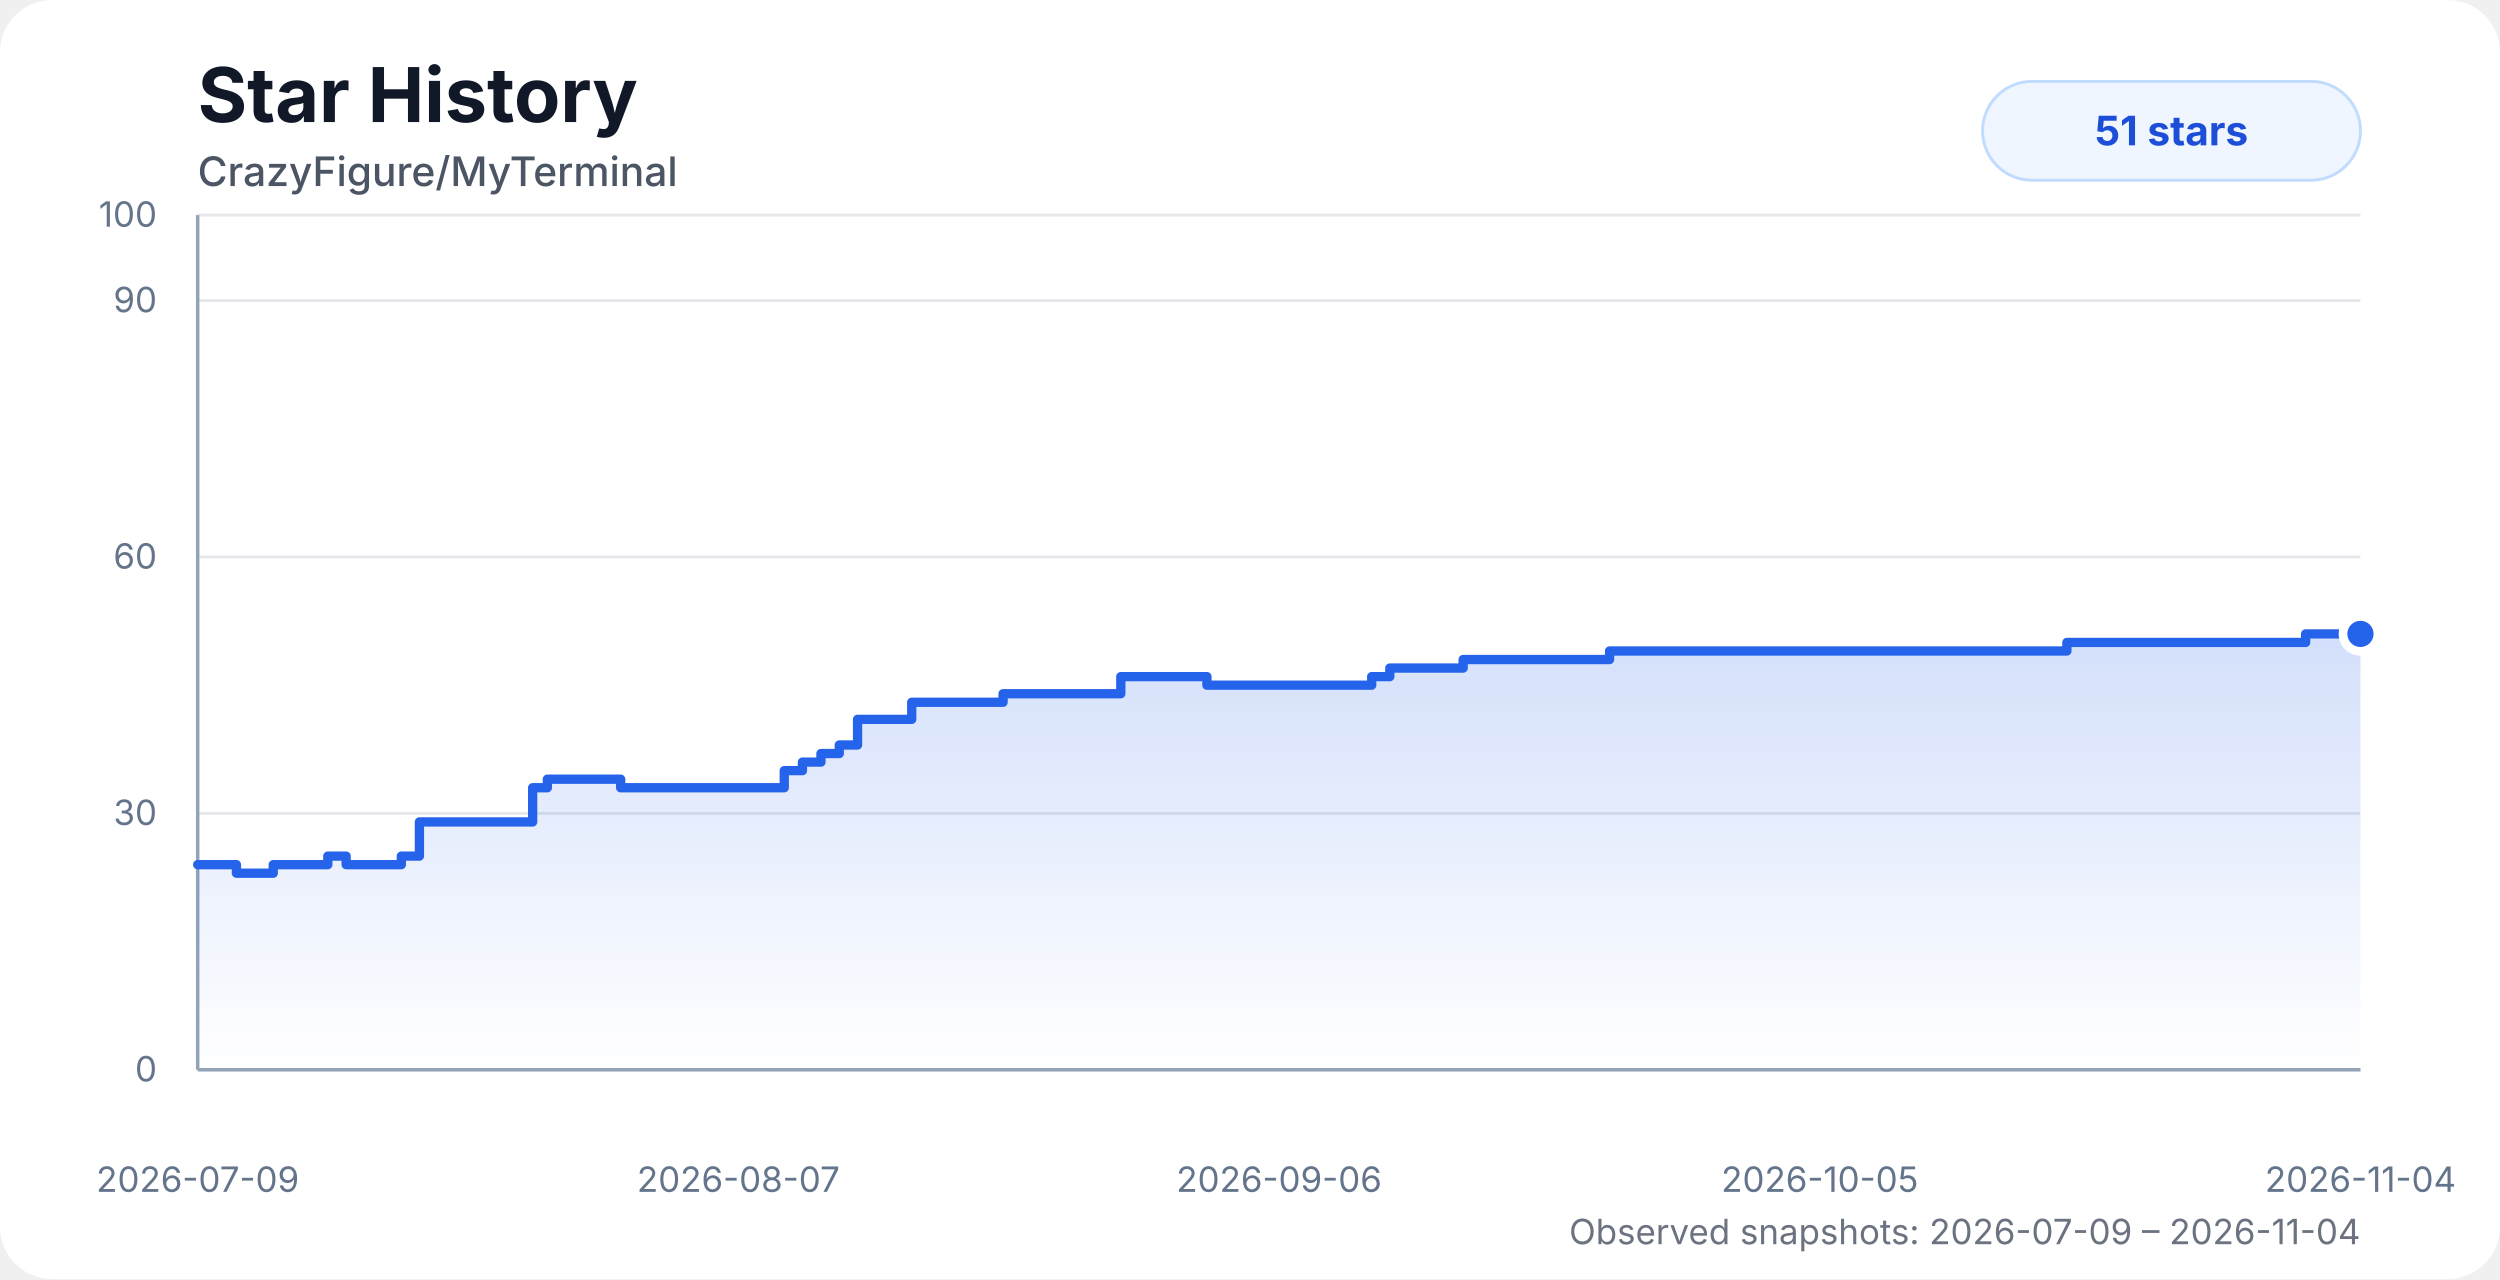
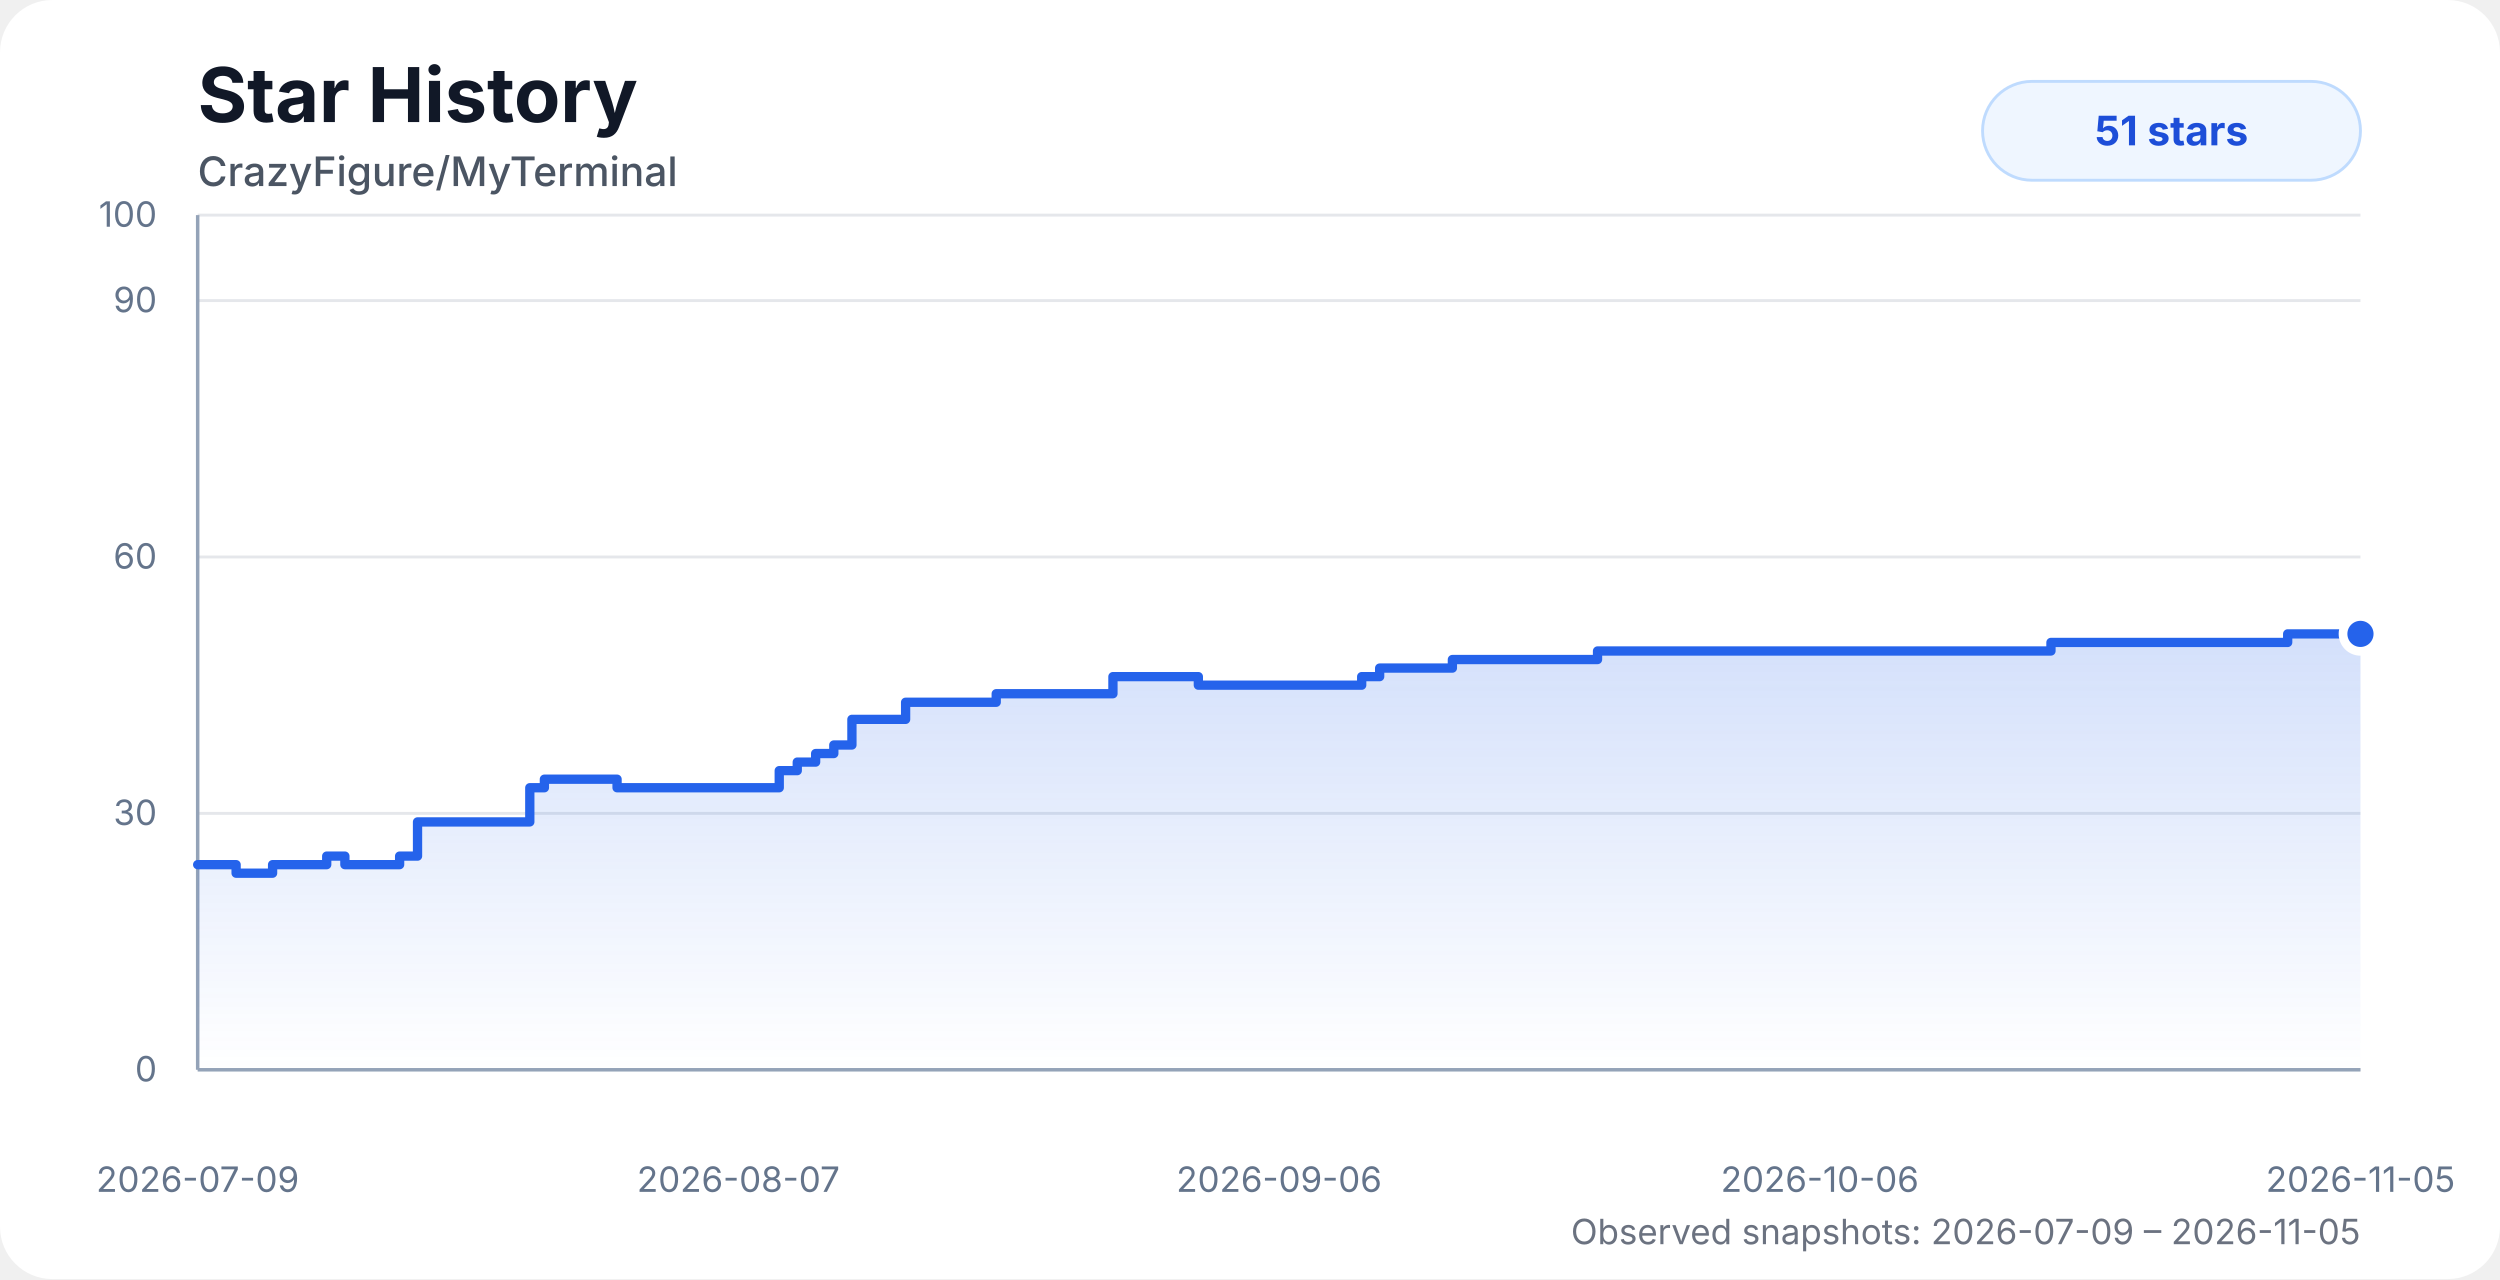
<svg xmlns="http://www.w3.org/2000/svg" width="860" height="440" viewBox="0 0 860 440" role="img" aria-labelledby="title desc">
  <style>
    .chart-bg { fill: #ffffff; }
    .title { fill: #111827; font: 700 26px system-ui, -apple-system, BlinkMacSystemFont, "Segoe UI", sans-serif; }
    .subtitle { fill: #4b5563; font: 500 14px system-ui, -apple-system, BlinkMacSystemFont, "Segoe UI", sans-serif; }
    .axis-label { fill: #64748b; font: 12px system-ui, -apple-system, BlinkMacSystemFont, "Segoe UI", sans-serif; }
    .grid { stroke: #e5e7eb; stroke-width: 1; }
    .axis { stroke: #94a3b8; stroke-width: 1.2; }
    .area { fill: url(#starGradient); opacity: 0.28; }
    .line { fill: none; stroke: #2563eb; stroke-width: 3.2; stroke-linecap: round; stroke-linejoin: round; }
    .dot { fill: #2563eb; stroke: #ffffff; stroke-width: 3; }
    .badge { fill: #eff6ff; stroke: #bfdbfe; }
    .badge-text { fill: #1d4ed8; font: 700 14px system-ui, -apple-system, BlinkMacSystemFont, "Segoe UI", sans-serif; }
    .status { fill: #6b7280; font: 12px system-ui, -apple-system, BlinkMacSystemFont, "Segoe UI", sans-serif; }
    @media (prefers-color-scheme: dark) {
      .chart-bg { fill: #0d1117; }
      .title { fill: #f8fafc; }
      .subtitle { fill: #cbd5e1; }
      .axis-label { fill: #94a3b8; }
      .grid { stroke: #1f2937; }
      .axis { stroke: #475569; }
      .dot { stroke: #0d1117; }
      .badge { fill: #172554; stroke: #1d4ed8; }
      .badge-text { fill: #bfdbfe; }
      .status { fill: #94a3b8; }
    }
  </style>
  <defs>
    <linearGradient id="starGradient" x1="0" x2="0" y1="0" y2="1">
      <stop offset="0%" stop-color="#2563eb" stop-opacity="0.72" />
      <stop offset="100%" stop-color="#2563eb" stop-opacity="0" />
    </linearGradient>
  </defs>
  <rect class="chart-bg" width="860" height="440" rx="18" />
  <text class="title" x="68" y="42">Star History</text>
  <text class="subtitle" x="68" y="64">CrazyFigure/MyTerminal</text>
  <g>
    <line class="grid" x1="68" y1="368" x2="812" y2="368" />
    <line class="grid" x1="68" y1="279.8" x2="812" y2="279.8" />
    <line class="grid" x1="68" y1="191.6" x2="812" y2="191.6" />
    <line class="grid" x1="68" y1="103.4" x2="812" y2="103.4" />
    <line class="grid" x1="68" y1="74" x2="812" y2="74" />
    <line class="axis" x1="68" y1="74" x2="68" y2="368" />
    <line class="axis" x1="68" y1="368" x2="812" y2="368" />
    <text class="axis-label" x="54" y="372" text-anchor="end">0</text>
    <text class="axis-label" x="54" y="283.8" text-anchor="end">30</text>
    <text class="axis-label" x="54" y="195.6" text-anchor="end">60</text>
    <text class="axis-label" x="54" y="107.4" text-anchor="end">90</text>
    <text class="axis-label" x="54" y="78" text-anchor="end">100</text>
    <text class="axis-label" x="68" y="410" text-anchor="middle">2026-07-09</text>
    <text class="axis-label" x="254" y="410" text-anchor="middle">2026-08-07</text>
    <text class="axis-label" x="440" y="410" text-anchor="middle">2026-09-06</text>
-     <text class="axis-label" x="626" y="410" text-anchor="middle">2026-10-05</text>
-     <text class="axis-label" x="812" y="410" text-anchor="middle">2026-11-04</text>
+     <text class="axis-label" x="626" y="410" text-anchor="middle">2026-10-06</text>
+     <text class="axis-label" x="812" y="410" text-anchor="middle">2026-11-05</text>
  </g>
-   <path class="area" d="M 68 297.44 H 75.22 V 297.44 H 81.33 V 300.38 H 94 V 297.44 H 112.77 V 294.5 H 119.07 V 297.44 H 138.06 V 294.5 H 144.28 V 282.74 H 150.57 V 282.74 H 183.23 V 270.98 H 188.29 V 268.04 H 213.51 V 270.98 H 232.35 V 270.98 H 238.64 V 270.98 H 244.93 V 270.98 H 251.1 V 270.98 H 257.11 V 270.98 H 263.44 V 270.98 H 269.78 V 265.1 H 276.04 V 262.16 H 282.41 V 259.22 H 288.71 V 256.28 H 295 V 247.46 H 301.01 V 247.46 H 307.34 V 247.46 H 313.63 V 241.58 H 319.9 V 241.58 H 326.2 V 241.58 H 332.49 V 241.58 H 338.81 V 241.58 H 345.06 V 238.64 H 351.39 V 238.64 H 357.69 V 238.64 H 363.95 V 238.64 H 370.28 V 238.64 H 378.81 V 238.64 H 385.56 V 232.76 H 390.53 V 232.76 H 396.54 V 232.76 H 402.9 V 232.76 H 408.98 V 232.76 H 415.18 V 235.7 H 421.47 V 235.7 H 427.79 V 235.7 H 434.04 V 235.7 H 440.38 V 235.7 H 446.71 V 235.7 H 452.96 V 235.7 H 459.27 V 235.7 H 465.56 V 235.7 H 471.86 V 232.76 H 478.1 V 229.82 H 484.49 V 229.82 H 490.82 V 229.82 H 497.05 V 229.82 H 503.33 V 226.88 H 509.63 V 226.88 H 515.88 V 226.88 H 522.17 V 226.88 H 528.57 V 226.88 H 534.89 V 226.88 H 541.13 V 226.88 H 547.36 V 226.88 H 553.69 V 223.94 H 559.97 V 223.94 H 566.26 V 223.94 H 572.67 V 223.94 H 579.07 V 223.94 H 585.35 V 223.94 H 591.6 V 223.94 H 598 V 223.94 H 604.24 V 223.94 H 610.42 V 223.94 H 616.81 V 223.94 H 623.15 V 223.94 H 629.56 V 223.94 H 635.77 V 223.94 H 642.12 V 223.94 H 648.4 V 223.94 H 654.63 V 223.94 H 660.94 V 223.94 H 667.27 V 223.94 H 673.65 V 223.94 H 679.53 V 223.94 H 685.74 V 223.94 H 692.03 V 223.94 H 698.26 V 223.94 H 704.65 V 223.94 H 711.01 V 221 H 717.25 V 221 H 723.54 V 221 H 729.84 V 221 H 736.11 V 221 H 742.37 V 221 H 748.73 V 221 H 755.06 V 221 H 761.36 V 221 H 767.78 V 221 H 774.15 V 221 H 780.46 V 221 H 786.7 V 221 H 793.14 V 218.06 H 799.47 V 218.06 H 805.82 V 218.06 H 812 V 218.06 L 812 368 L 68 368 Z" />
-   <path class="line" d="M 68 297.44 H 75.22 V 297.44 H 81.33 V 300.38 H 94 V 297.44 H 112.77 V 294.5 H 119.07 V 297.44 H 138.06 V 294.5 H 144.28 V 282.74 H 150.57 V 282.74 H 183.23 V 270.98 H 188.29 V 268.04 H 213.51 V 270.98 H 232.35 V 270.98 H 238.64 V 270.98 H 244.93 V 270.98 H 251.1 V 270.98 H 257.11 V 270.98 H 263.44 V 270.98 H 269.78 V 265.1 H 276.04 V 262.16 H 282.41 V 259.22 H 288.71 V 256.28 H 295 V 247.46 H 301.01 V 247.46 H 307.34 V 247.46 H 313.63 V 241.58 H 319.9 V 241.58 H 326.2 V 241.58 H 332.49 V 241.58 H 338.81 V 241.58 H 345.06 V 238.64 H 351.39 V 238.64 H 357.69 V 238.64 H 363.95 V 238.64 H 370.28 V 238.64 H 378.81 V 238.64 H 385.56 V 232.76 H 390.53 V 232.76 H 396.54 V 232.76 H 402.9 V 232.76 H 408.98 V 232.76 H 415.18 V 235.7 H 421.47 V 235.7 H 427.79 V 235.7 H 434.04 V 235.7 H 440.38 V 235.7 H 446.71 V 235.7 H 452.96 V 235.7 H 459.27 V 235.7 H 465.56 V 235.7 H 471.86 V 232.76 H 478.1 V 229.82 H 484.49 V 229.82 H 490.82 V 229.82 H 497.05 V 229.82 H 503.33 V 226.88 H 509.63 V 226.88 H 515.88 V 226.88 H 522.17 V 226.88 H 528.57 V 226.88 H 534.89 V 226.88 H 541.13 V 226.88 H 547.36 V 226.88 H 553.69 V 223.94 H 559.97 V 223.94 H 566.26 V 223.94 H 572.67 V 223.94 H 579.07 V 223.94 H 585.35 V 223.94 H 591.6 V 223.94 H 598 V 223.94 H 604.24 V 223.94 H 610.42 V 223.94 H 616.81 V 223.94 H 623.15 V 223.94 H 629.56 V 223.94 H 635.77 V 223.94 H 642.12 V 223.94 H 648.4 V 223.94 H 654.63 V 223.94 H 660.94 V 223.94 H 667.27 V 223.94 H 673.65 V 223.94 H 679.53 V 223.94 H 685.74 V 223.94 H 692.03 V 223.94 H 698.26 V 223.94 H 704.65 V 223.94 H 711.01 V 221 H 717.25 V 221 H 723.54 V 221 H 729.84 V 221 H 736.11 V 221 H 742.37 V 221 H 748.73 V 221 H 755.06 V 221 H 761.36 V 221 H 767.78 V 221 H 774.15 V 221 H 780.46 V 221 H 786.7 V 221 H 793.14 V 218.06 H 799.47 V 218.06 H 805.82 V 218.06 H 812 V 218.06" />
+   <path class="area" d="M 68 297.44 H 75.15 V 297.44 H 81.22 V 300.38 H 93.77 V 297.44 H 112.39 V 294.5 H 118.64 V 297.44 H 137.47 V 294.5 H 143.63 V 282.74 H 149.87 V 282.74 H 182.25 V 270.98 H 187.27 V 268.04 H 212.27 V 270.98 H 230.95 V 270.98 H 237.18 V 270.98 H 243.42 V 270.98 H 249.53 V 270.98 H 255.5 V 270.98 H 261.77 V 270.98 H 268.06 V 265.1 H 274.26 V 262.16 H 280.58 V 259.22 H 286.83 V 256.28 H 293.06 V 247.46 H 299.02 V 247.46 H 305.3 V 247.46 H 311.53 V 241.58 H 317.75 V 241.58 H 324 V 241.58 H 330.23 V 241.58 H 336.5 V 241.58 H 342.7 V 238.64 H 348.98 V 238.64 H 355.22 V 238.64 H 361.43 V 238.64 H 367.7 V 238.64 H 376.17 V 238.64 H 382.85 V 232.76 H 387.78 V 232.76 H 393.74 V 232.76 H 400.04 V 232.76 H 406.08 V 232.76 H 412.23 V 235.7 H 418.46 V 235.7 H 424.72 V 235.7 H 430.92 V 235.7 H 437.21 V 235.7 H 443.48 V 235.7 H 449.68 V 235.7 H 455.93 V 235.7 H 462.17 V 235.7 H 468.42 V 232.76 H 474.6 V 229.82 H 480.95 V 229.82 H 487.22 V 229.82 H 493.39 V 229.82 H 499.62 V 226.88 H 505.87 V 226.88 H 512.06 V 226.88 H 518.3 V 226.88 H 524.65 V 226.88 H 530.91 V 226.88 H 537.1 V 226.88 H 543.27 V 226.88 H 549.55 V 223.94 H 555.77 V 223.94 H 562.01 V 223.94 H 568.37 V 223.94 H 574.72 V 223.94 H 580.94 V 223.94 H 587.14 V 223.94 H 593.48 V 223.94 H 599.67 V 223.94 H 605.8 V 223.94 H 612.13 V 223.94 H 618.42 V 223.94 H 624.77 V 223.94 H 630.93 V 223.94 H 637.23 V 223.94 H 643.45 V 223.94 H 649.63 V 223.94 H 655.89 V 223.94 H 662.16 V 223.94 H 668.49 V 223.94 H 674.32 V 223.94 H 680.48 V 223.94 H 686.71 V 223.94 H 692.89 V 223.94 H 699.23 V 223.94 H 705.53 V 221 H 711.72 V 221 H 717.95 V 221 H 724.2 V 221 H 730.42 V 221 H 736.63 V 221 H 742.93 V 221 H 749.2 V 221 H 755.45 V 221 H 761.82 V 221 H 768.13 V 221 H 774.39 V 221 H 780.58 V 221 H 786.96 V 218.06 H 793.23 V 218.06 H 799.53 V 218.06 H 805.66 V 218.06 H 812 V 218.06 L 812 368 L 68 368 Z" />
+   <path class="line" d="M 68 297.44 H 75.15 V 297.44 H 81.22 V 300.38 H 93.77 V 297.44 H 112.39 V 294.5 H 118.64 V 297.44 H 137.47 V 294.5 H 143.63 V 282.74 H 149.87 V 282.74 H 182.25 V 270.98 H 187.27 V 268.04 H 212.27 V 270.98 H 230.95 V 270.98 H 237.18 V 270.98 H 243.42 V 270.98 H 249.53 V 270.98 H 255.5 V 270.98 H 261.77 V 270.98 H 268.06 V 265.1 H 274.26 V 262.16 H 280.58 V 259.22 H 286.83 V 256.28 H 293.06 V 247.46 H 299.02 V 247.46 H 305.3 V 247.46 H 311.53 V 241.58 H 317.75 V 241.58 H 324 V 241.58 H 330.23 V 241.58 H 336.5 V 241.58 H 342.7 V 238.64 H 348.98 V 238.64 H 355.22 V 238.64 H 361.43 V 238.64 H 367.7 V 238.64 H 376.17 V 238.64 H 382.85 V 232.76 H 387.78 V 232.76 H 393.74 V 232.76 H 400.04 V 232.76 H 406.08 V 232.76 H 412.23 V 235.7 H 418.46 V 235.7 H 424.72 V 235.7 H 430.92 V 235.7 H 437.21 V 235.7 H 443.48 V 235.7 H 449.68 V 235.7 H 455.93 V 235.7 H 462.17 V 235.7 H 468.42 V 232.76 H 474.6 V 229.82 H 480.95 V 229.82 H 487.22 V 229.82 H 493.39 V 229.82 H 499.62 V 226.88 H 505.87 V 226.88 H 512.06 V 226.88 H 518.3 V 226.88 H 524.65 V 226.88 H 530.91 V 226.88 H 537.1 V 226.88 H 543.27 V 226.88 H 549.55 V 223.94 H 555.77 V 223.94 H 562.01 V 223.94 H 568.37 V 223.94 H 574.72 V 223.94 H 580.94 V 223.94 H 587.14 V 223.94 H 593.48 V 223.94 H 599.67 V 223.94 H 605.8 V 223.94 H 612.13 V 223.94 H 618.42 V 223.94 H 624.77 V 223.94 H 630.93 V 223.94 H 637.23 V 223.94 H 643.45 V 223.94 H 649.63 V 223.94 H 655.89 V 223.94 H 662.16 V 223.94 H 668.49 V 223.94 H 674.32 V 223.94 H 680.48 V 223.94 H 686.71 V 223.94 H 692.89 V 223.94 H 699.23 V 223.94 H 705.53 V 221 H 711.72 V 221 H 717.95 V 221 H 724.2 V 221 H 730.42 V 221 H 736.63 V 221 H 742.93 V 221 H 749.2 V 221 H 755.45 V 221 H 761.82 V 221 H 768.13 V 221 H 774.39 V 221 H 780.58 V 221 H 786.96 V 218.06 H 793.23 V 218.06 H 799.53 V 218.06 H 805.66 V 218.06 H 812 V 218.06" />
  <circle class="dot" cx="812" cy="218.06" r="6" />
  <rect class="badge" x="682" y="28" width="130" height="34" rx="17" />
  <text class="badge-text" x="747" y="50" text-anchor="middle">51 stars</text>
-   <text class="status" x="812" y="428" text-anchor="end">Observed snapshots: 2026-07-09 – 2026-11-04</text>
+   <text class="status" x="812" y="428" text-anchor="end">Observed snapshots: 2026-07-09 – 2026-11-05</text>
</svg>
